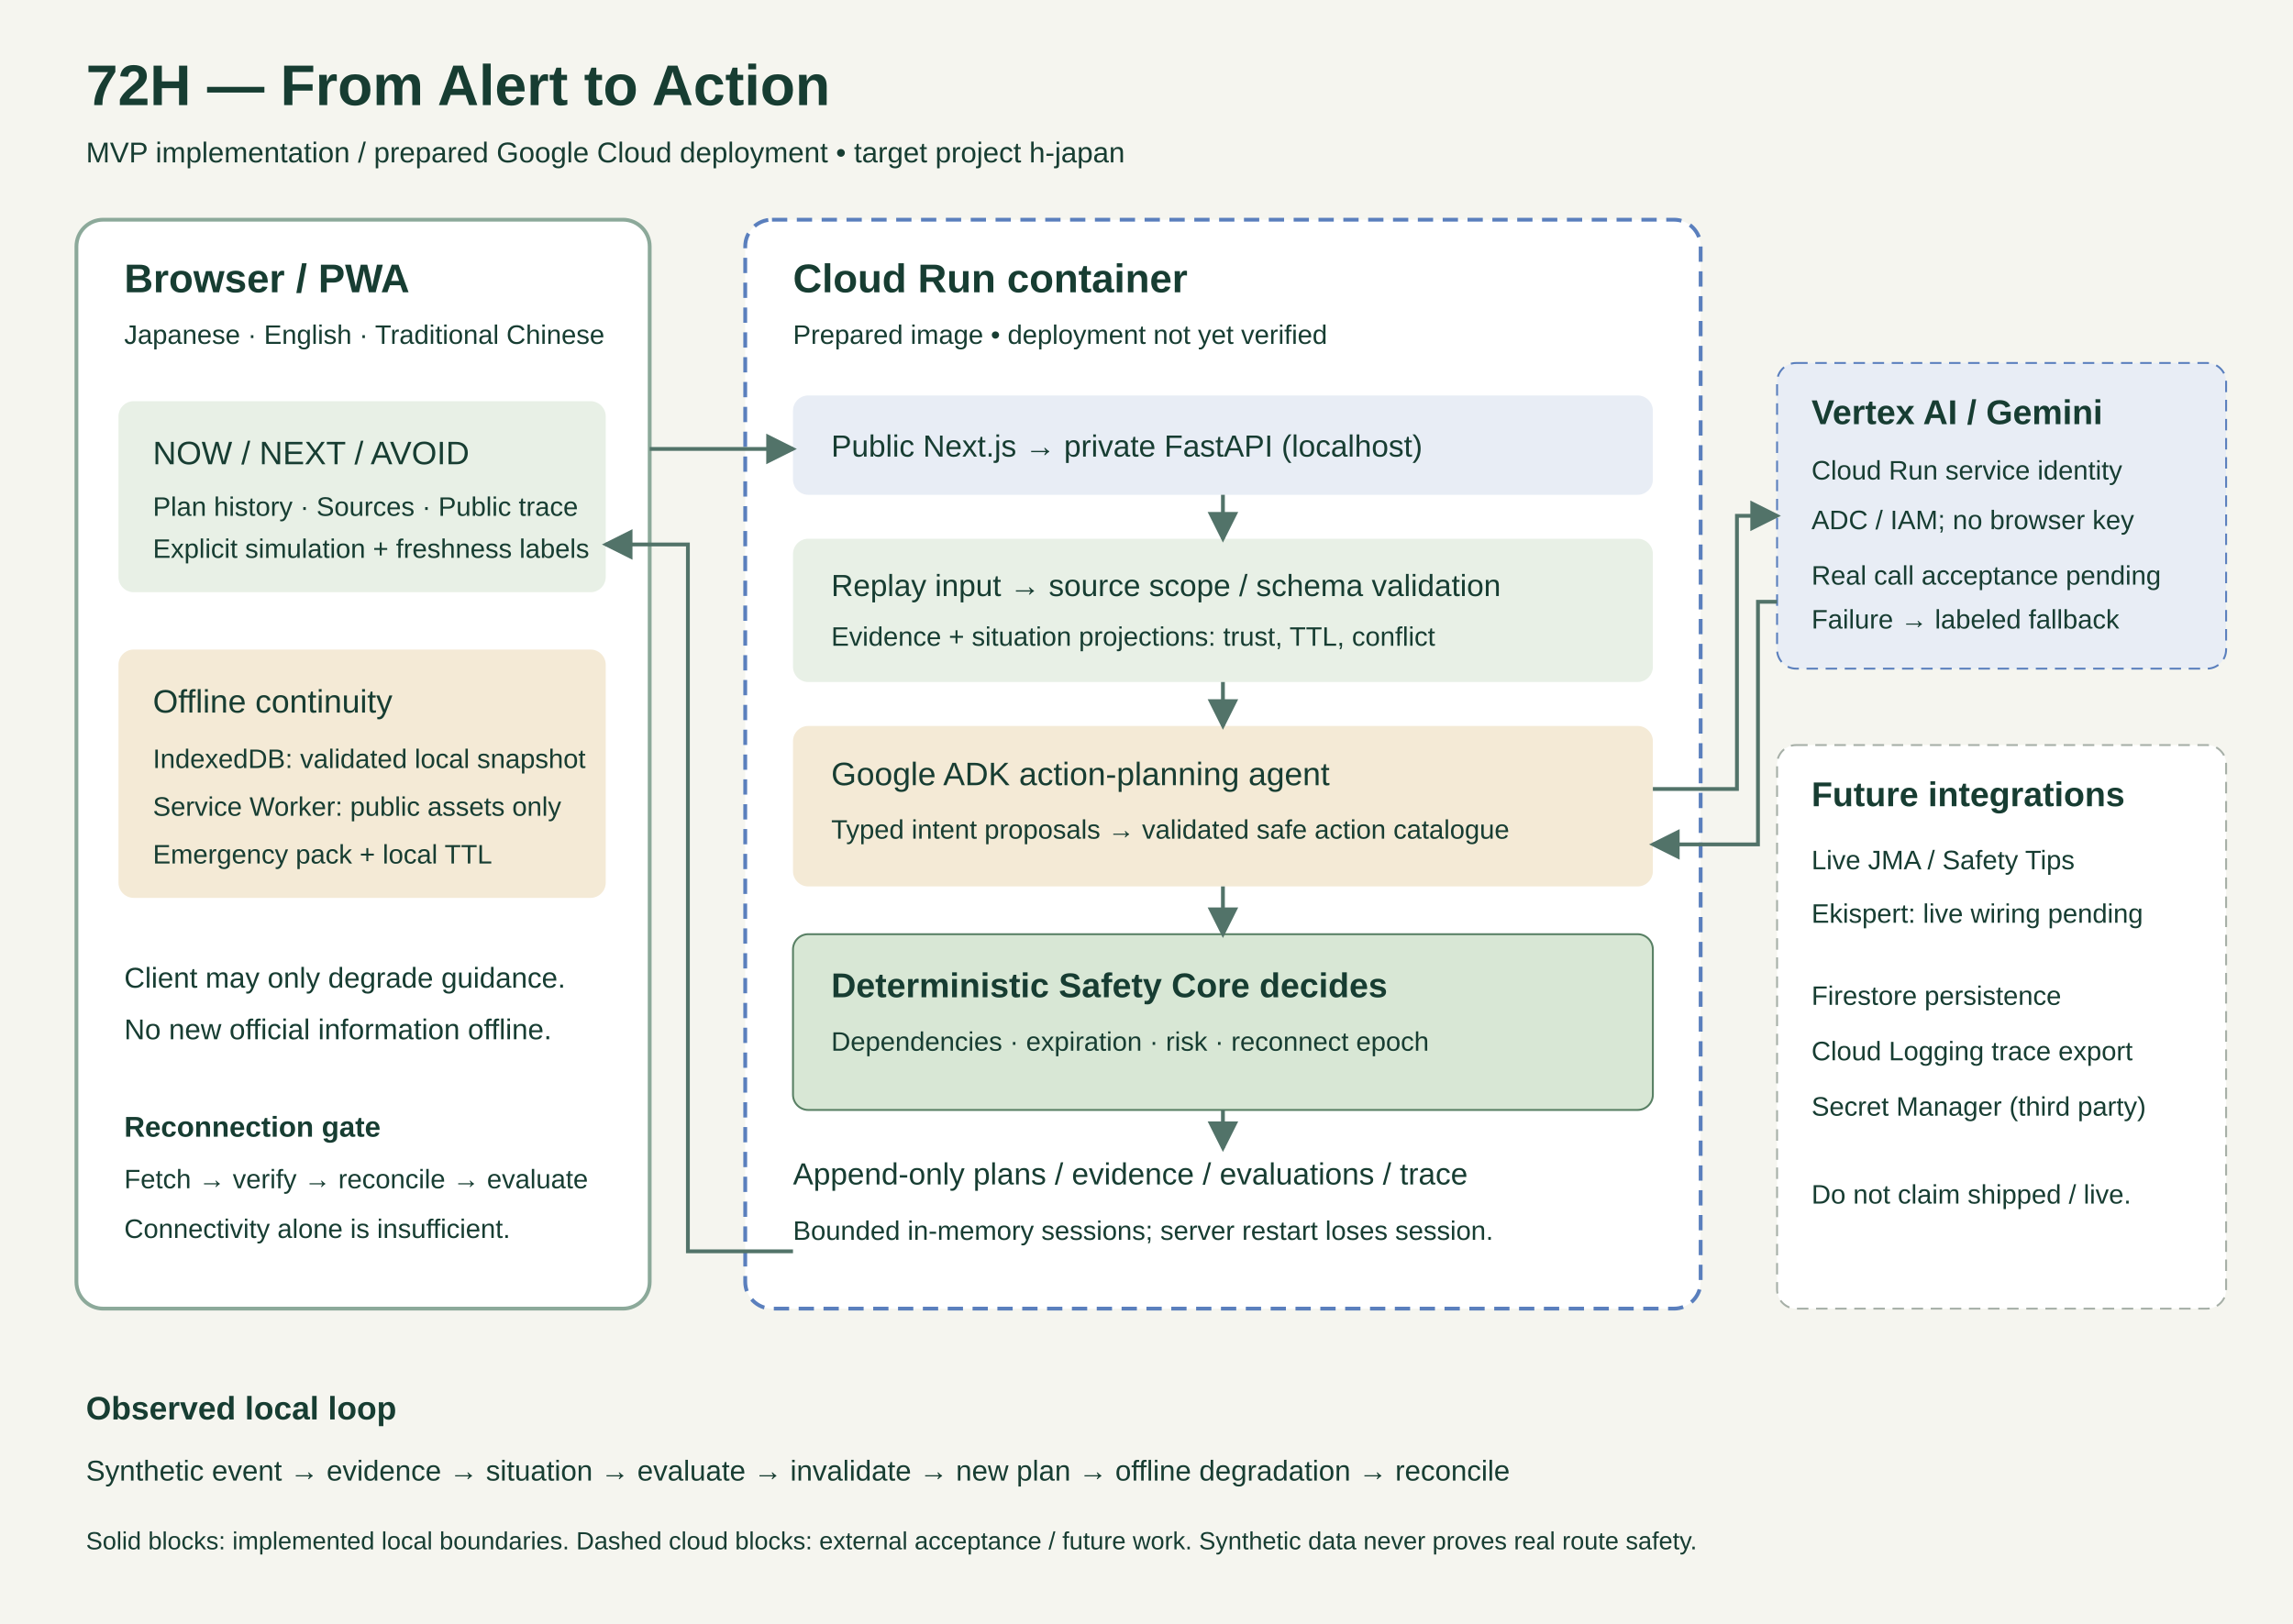
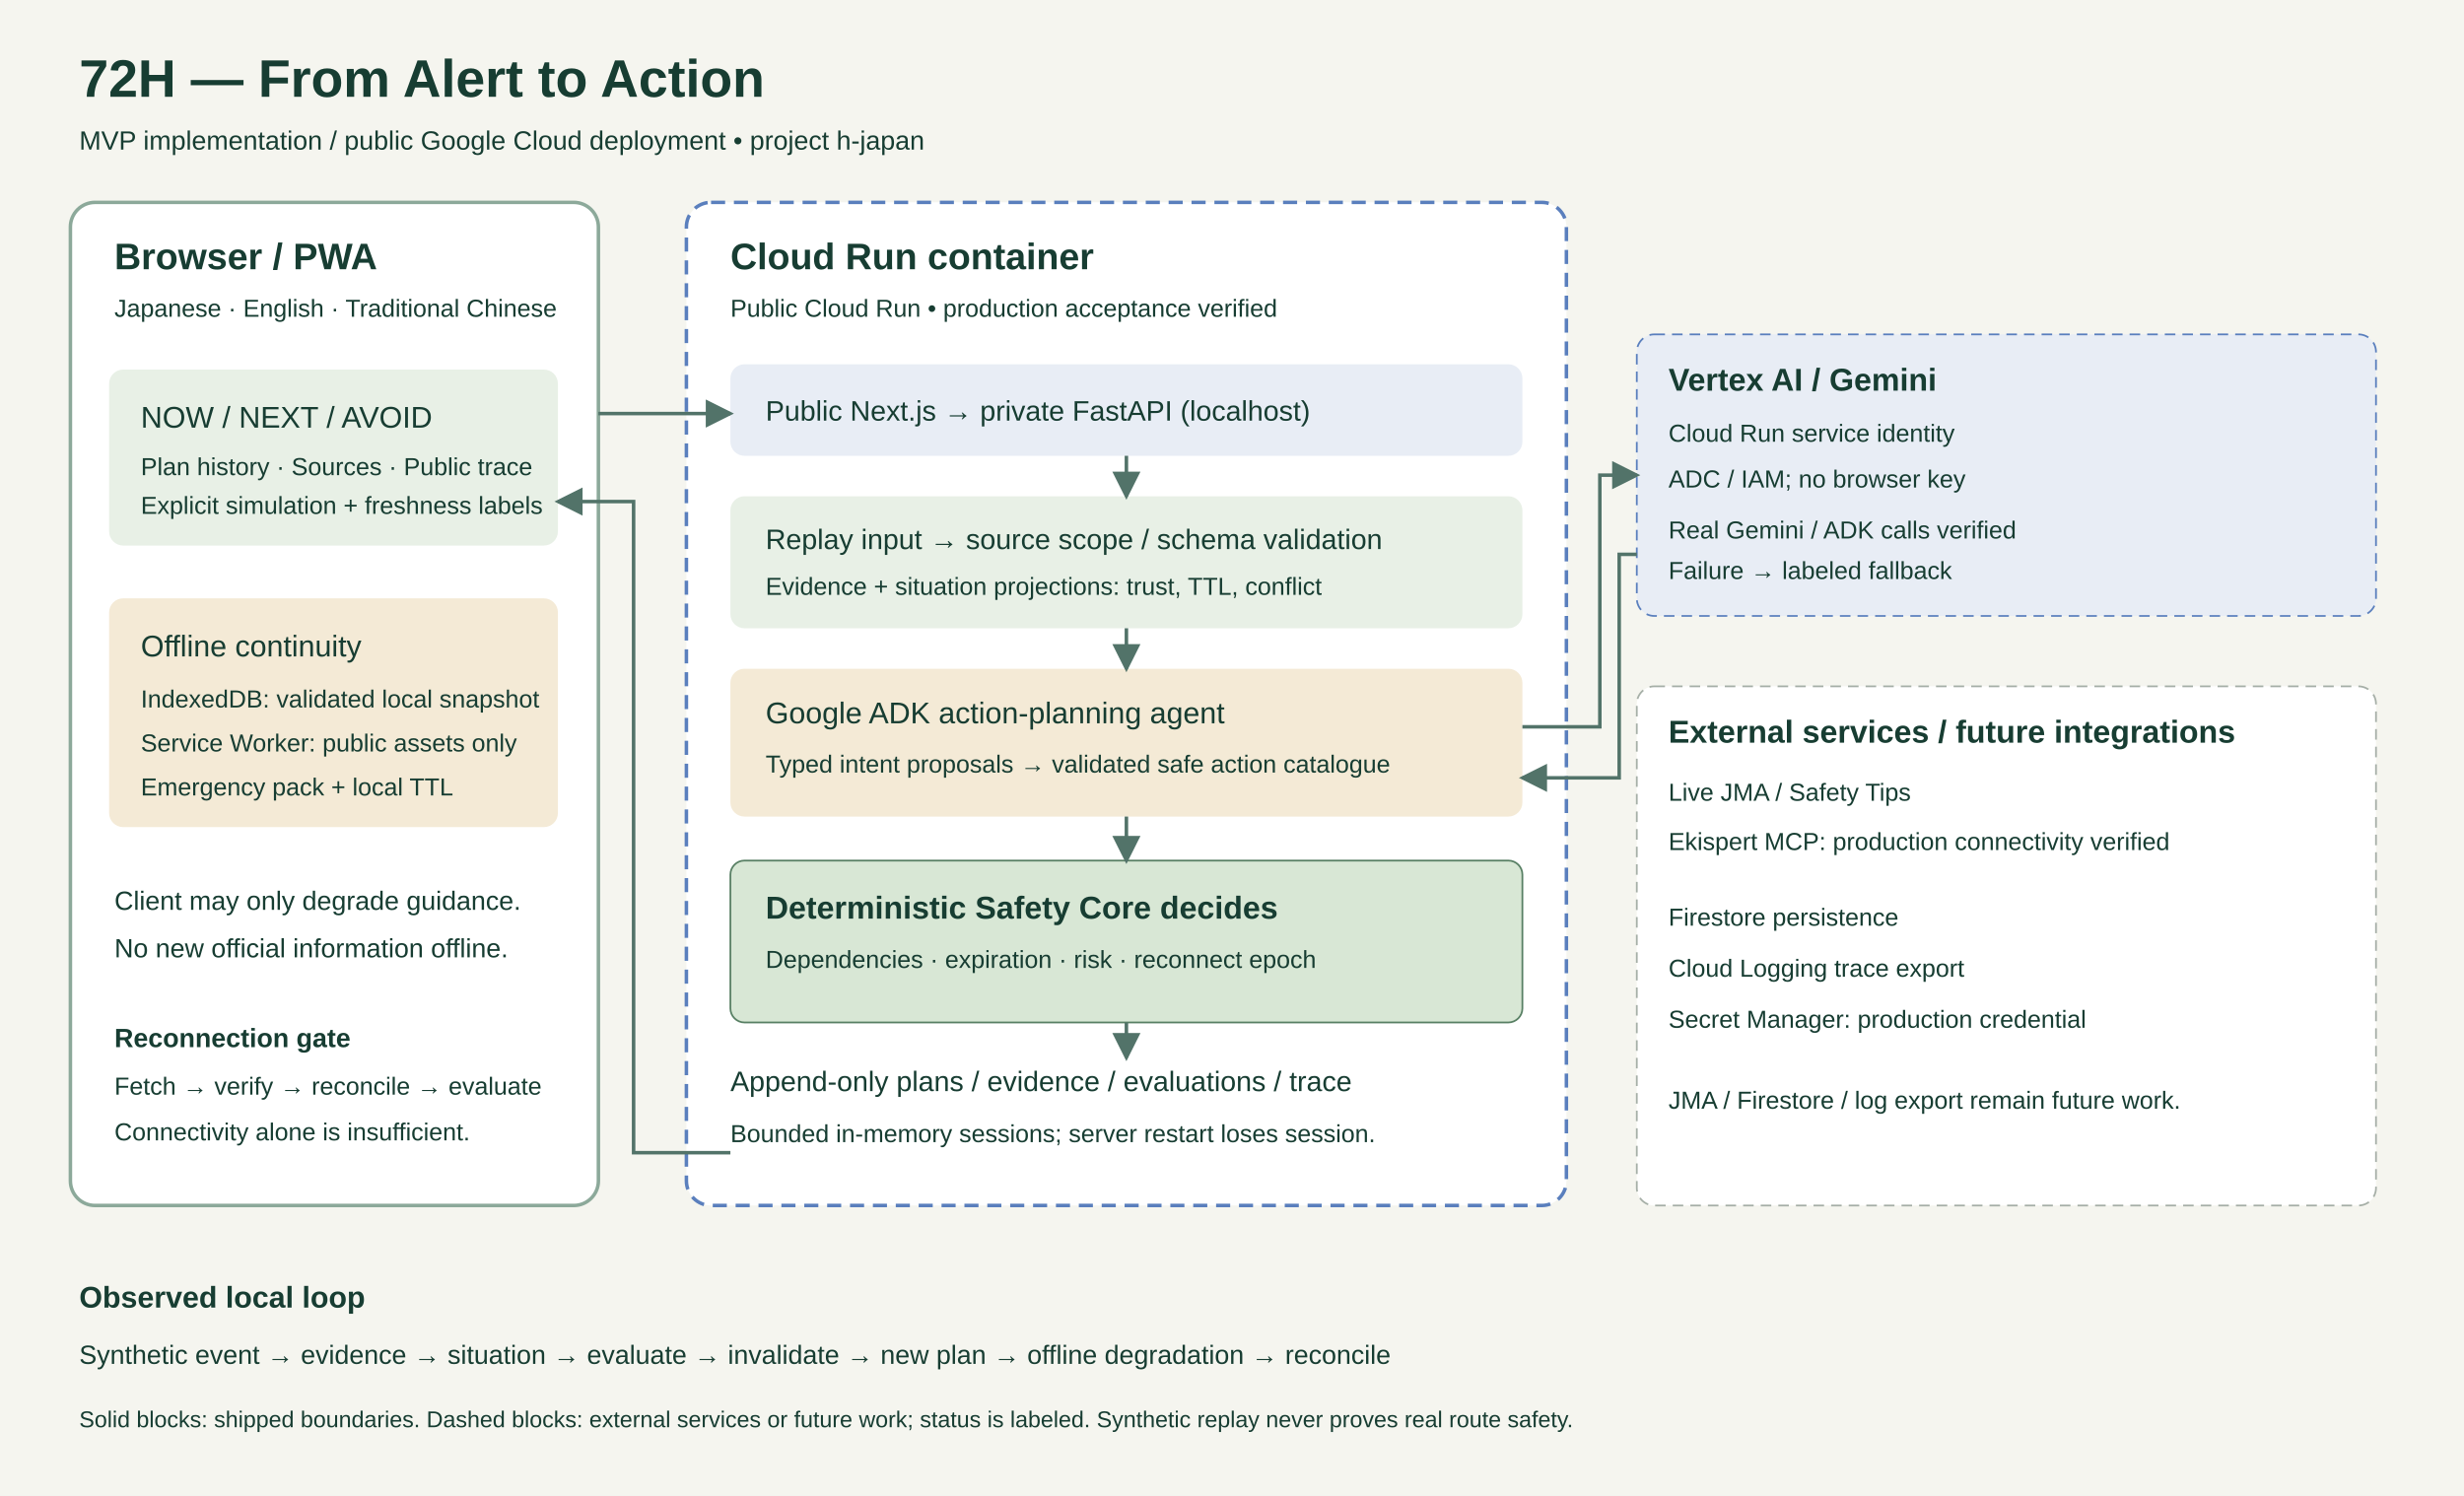
- <svg xmlns="http://www.w3.org/2000/svg" width="1200" height="850" viewBox="0 0 1200 850" role="img" aria-labelledby="title desc">
+ <svg xmlns="http://www.w3.org/2000/svg" width="1400" height="850" viewBox="0 0 1400 850" role="img" aria-labelledby="title desc">
  <defs>
    <marker id="arrow" markerWidth="8" markerHeight="8" refX="7" refY="4" orient="auto">
      <path d="M0 0L8 4L0 8Z" fill="#527369" />
    </marker>
  </defs>
-   <rect width="1200" height="850" fill="#f5f5ef" />
+   <rect width="1400" height="850" fill="#f5f5ef" />
  <g font-family="Arial, sans-serif" fill="#173d32">
    <text x="45" y="55" font-size="30" font-weight="bold">72H — From Alert to Action</text>
-     <text x="45" y="85" font-size="15">MVP implementation / prepared Google Cloud deployment • target project h-japan</text>
+     <text x="45" y="85" font-size="15">MVP implementation / public Google Cloud deployment • project h-japan</text>
    <rect x="40" y="115" width="300" height="570" rx="14" fill="#fff" stroke="#8ca99a" stroke-width="2" />
    <text x="65" y="153" font-size="21" font-weight="bold">Browser / PWA</text>
    <text x="65" y="180" font-size="14">Japanese · English · Traditional Chinese</text>
    <rect x="62" y="210" width="255" height="100" rx="8" fill="#e8f0e6" />
    <text x="80" y="243" font-size="17">NOW / NEXT / AVOID</text>
    <text x="80" y="270" font-size="14">Plan history · Sources · Public trace</text>
    <text x="80" y="292" font-size="14">Explicit simulation + freshness labels</text>
    <rect x="62" y="340" width="255" height="130" rx="8" fill="#f4ead6" />
    <text x="80" y="373" font-size="17">Offline continuity</text>
    <text x="80" y="402" font-size="14">IndexedDB: validated local snapshot</text>
    <text x="80" y="427" font-size="14">Service Worker: public assets only</text>
    <text x="80" y="452" font-size="14">Emergency pack + local TTL</text>
    <text x="65" y="517" font-size="15">Client may only degrade guidance.</text>
    <text x="65" y="544" font-size="15">No new official information offline.</text>
    <text x="65" y="595" font-size="15" font-weight="bold">Reconnection gate</text>
    <text x="65" y="622" font-size="14">Fetch → verify → reconcile → evaluate</text>
    <text x="65" y="648" font-size="14">Connectivity alone is insufficient.</text>
    <rect x="390" y="115" width="500" height="570" rx="14" fill="#fff" stroke="#5a7fbd" stroke-width="2" stroke-dasharray="8 5" />
    <text x="415" y="153" font-size="21" font-weight="bold">Cloud Run container</text>
-     <text x="415" y="180" font-size="14">Prepared image • deployment not yet verified</text>
+     <text x="415" y="180" font-size="14">Public Cloud Run • production acceptance verified</text>
    <rect x="415" y="207" width="450" height="52" rx="8" fill="#e8edf5" />
    <text x="435" y="239" font-size="16">Public Next.js → private FastAPI (localhost)</text>
    <rect x="415" y="282" width="450" height="75" rx="8" fill="#e8f0e6" />
    <text x="435" y="312" font-size="16">Replay input → source scope / schema validation</text>
    <text x="435" y="338" font-size="14">Evidence + situation projections: trust, TTL, conflict</text>
    <rect x="415" y="380" width="450" height="84" rx="8" fill="#f4ead6" />
    <text x="435" y="411" font-size="17">Google ADK action-planning agent</text>
    <text x="435" y="439" font-size="14">Typed intent proposals → validated safe action catalogue</text>
    <rect x="415" y="489" width="450" height="92" rx="8" fill="#d8e7d5" stroke="#588064" />
    <text x="435" y="522" font-size="18" font-weight="bold">Deterministic Safety Core decides</text>
    <text x="435" y="550" font-size="14">Dependencies · expiration · risk · reconnect epoch</text>
    <text x="415" y="620" font-size="16">Append-only plans / evidence / evaluations / trace</text>
    <text x="415" y="649" font-size="14">Bounded in-memory sessions; server restart loses session.</text>
-     <rect x="930" y="190" width="235" height="160" rx="10" fill="#e8edf5" stroke="#5a7fbd" stroke-dasharray="6 4" />
+     <rect x="930" y="190" width="420" height="160" rx="10" fill="#e8edf5" stroke="#5a7fbd" stroke-dasharray="6 4" />
    <text x="948" y="222" font-size="18" font-weight="bold">Vertex AI / Gemini</text>
    <text x="948" y="251" font-size="14">Cloud Run service identity</text>
    <text x="948" y="277" font-size="14">ADC / IAM; no browser key</text>
-     <text x="948" y="306" font-size="14">Real call acceptance pending</text>
+     <text x="948" y="306" font-size="14">Real Gemini / ADK calls verified</text>
    <text x="948" y="329" font-size="14">Failure → labeled fallback</text>
-     <rect x="930" y="390" width="235" height="295" rx="10" fill="#fff" stroke="#a6afa7" stroke-dasharray="6 4" />
-     <text x="948" y="422" font-size="18" font-weight="bold">Future integrations</text>
+     <rect x="930" y="390" width="420" height="295" rx="10" fill="#fff" stroke="#a6afa7" stroke-dasharray="6 4" />
+     <text x="948" y="422" font-size="18" font-weight="bold">External services / future integrations</text>
    <text x="948" y="455" font-size="14">Live JMA / Safety Tips</text>
-     <text x="948" y="483" font-size="14">Ekispert: live wiring pending</text>
+     <text x="948" y="483" font-size="14">Ekispert MCP: production connectivity verified</text>
    <text x="948" y="526" font-size="14">Firestore persistence</text>
    <text x="948" y="555" font-size="14">Cloud Logging trace export</text>
-     <text x="948" y="584" font-size="14">Secret Manager (third party)</text>
-     <text x="948" y="630" font-size="14">Do not claim shipped / live.</text>
+     <text x="948" y="584" font-size="14">Secret Manager: production credential</text>
+     <text x="948" y="630" font-size="14">JMA / Firestore / log export remain future work.</text>
    <g stroke="#527369" stroke-width="2" fill="none" marker-end="url(#arrow)">
      <path d="M340 235H415" />
      <path d="M640 259V282" />
      <path d="M640 357V380" />
      <path d="M640 464V489" />
      <path d="M640 581V601" />
      <path d="M415 655H360V285H317" />
      <path d="M865 413H909V270H930" />
      <path d="M930 315H920V442H865" />
    </g>
    <text x="45" y="743" font-size="17" font-weight="bold">Observed local loop</text>
    <text x="45" y="775" font-size="15">Synthetic event → evidence → situation → evaluate → invalidate → new plan → offline degradation → reconcile</text>
-     <text x="45" y="811" font-size="13">Solid blocks: implemented local boundaries. Dashed cloud blocks: external acceptance / future work. Synthetic data never proves real route safety.</text>
+     <text x="45" y="811" font-size="13">Solid blocks: shipped boundaries. Dashed blocks: external services or future work; status is labeled. Synthetic replay never proves real route safety.</text>
  </g>
</svg>
